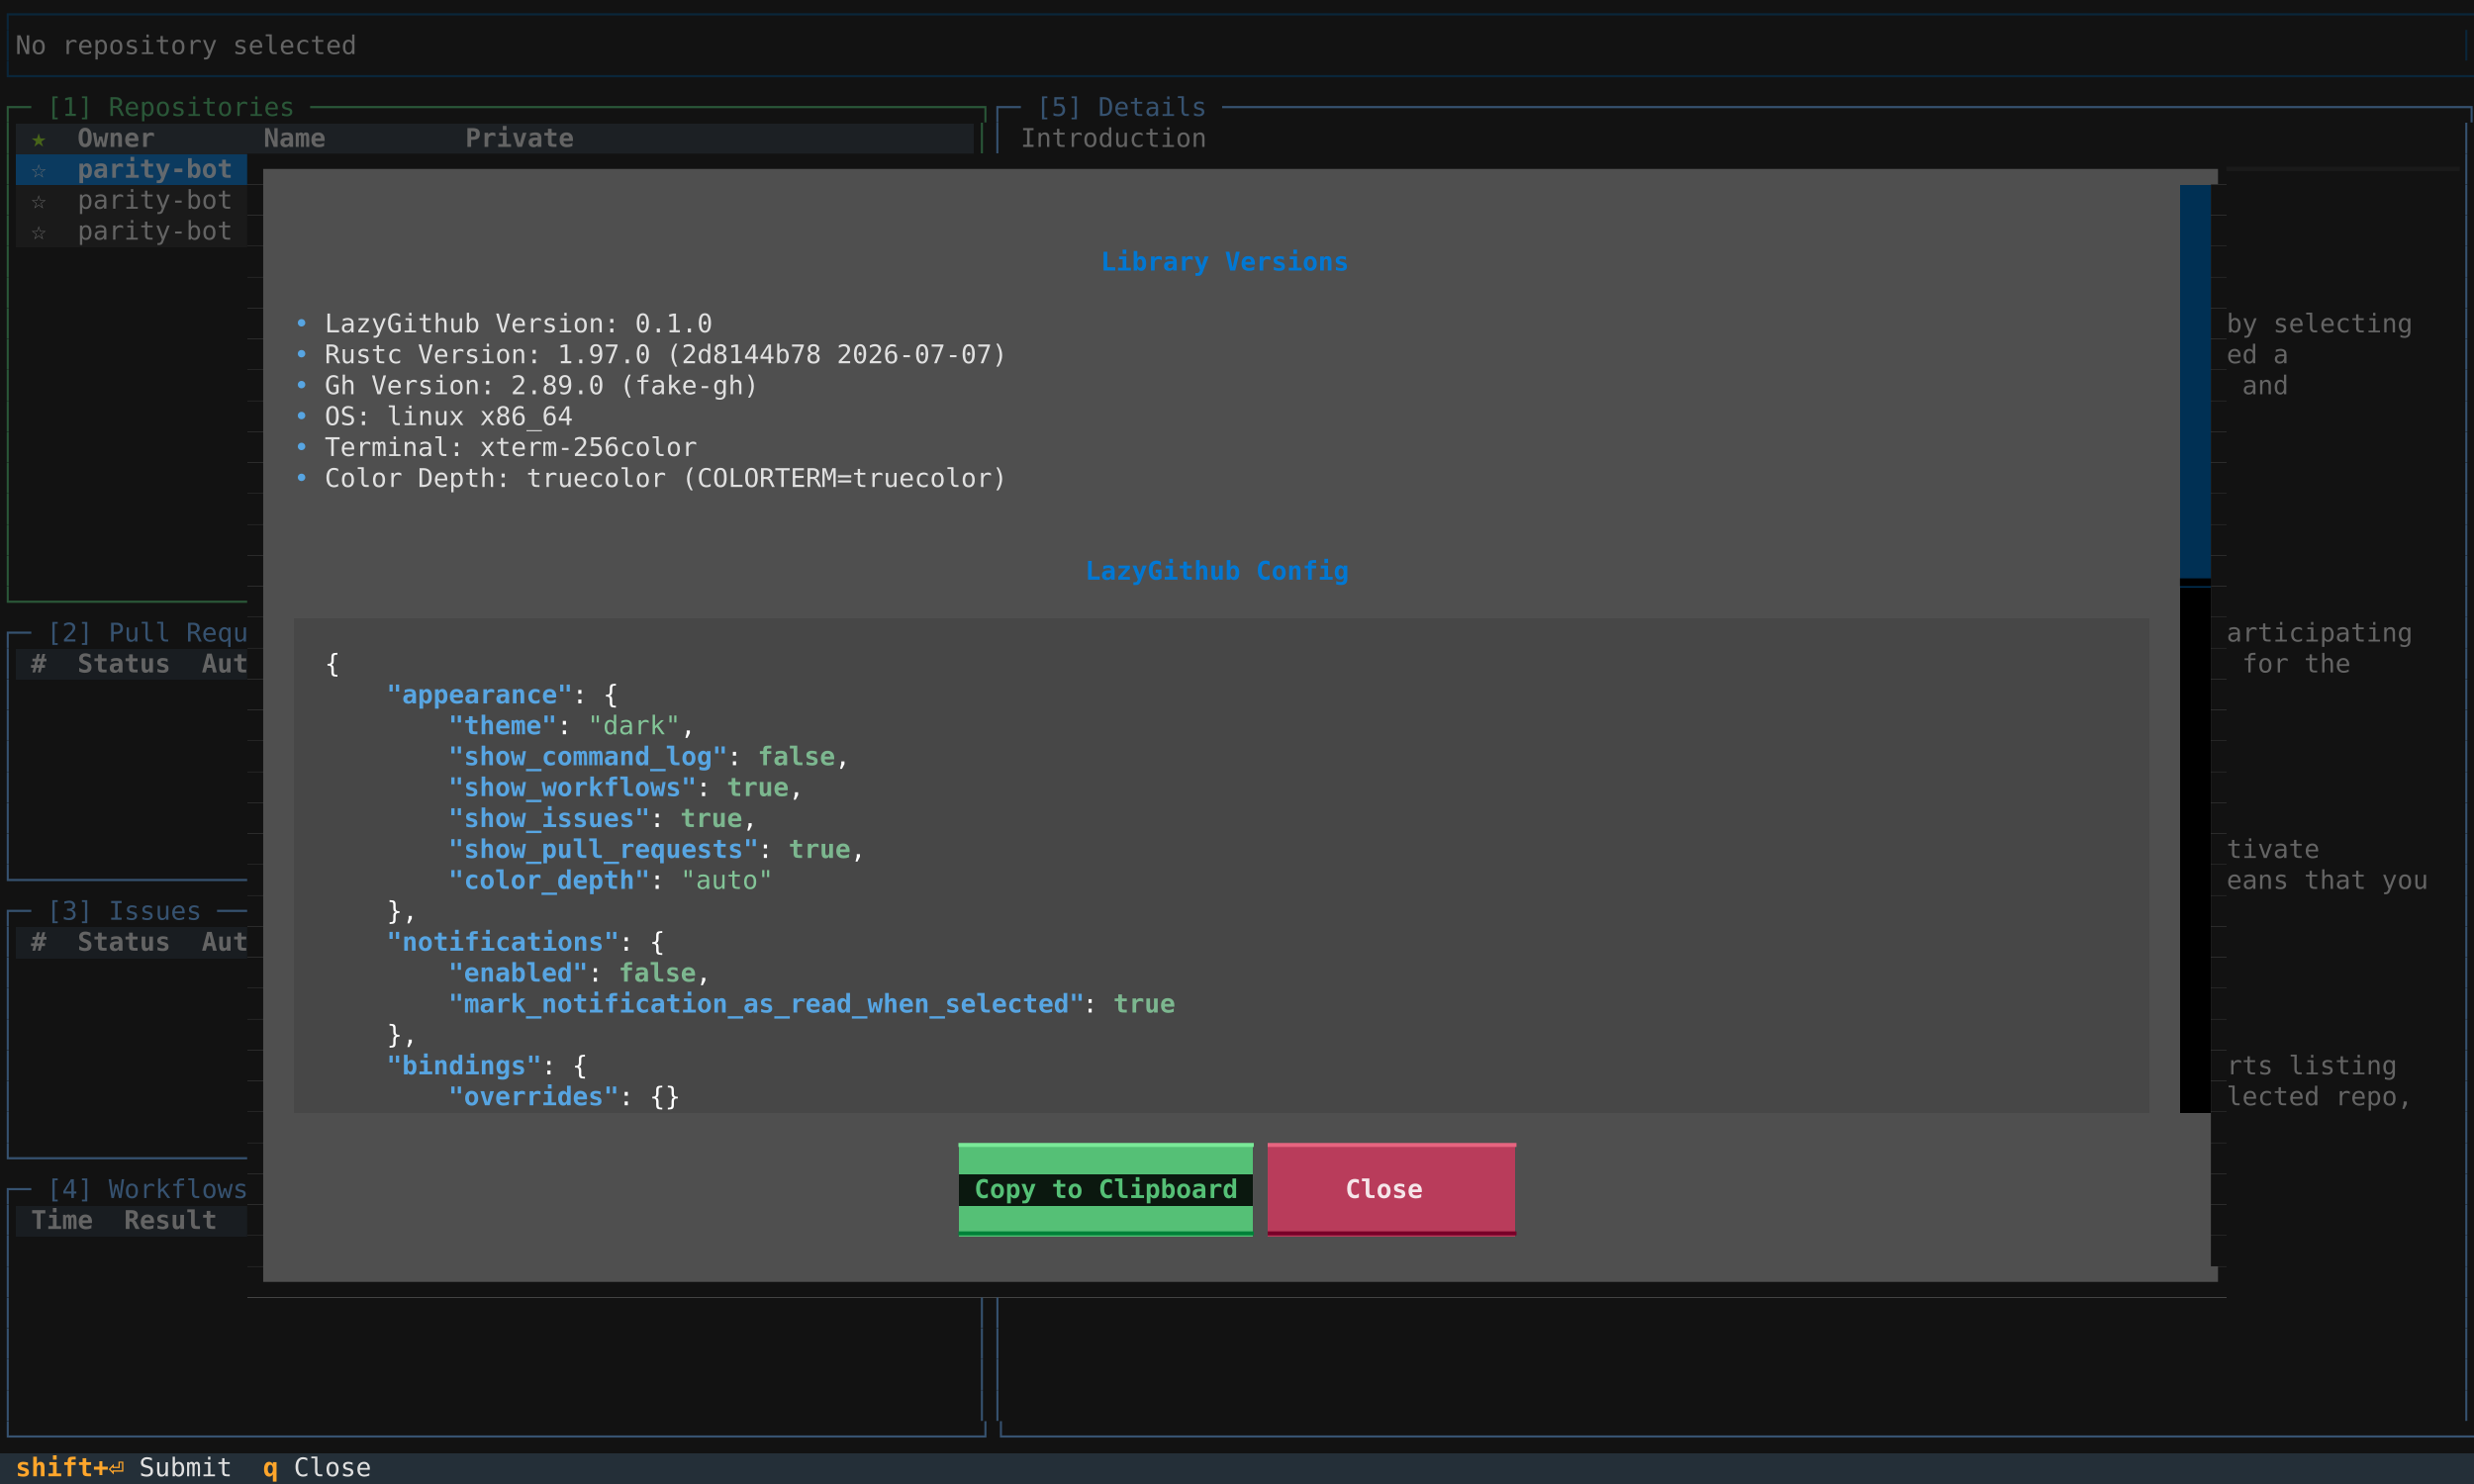
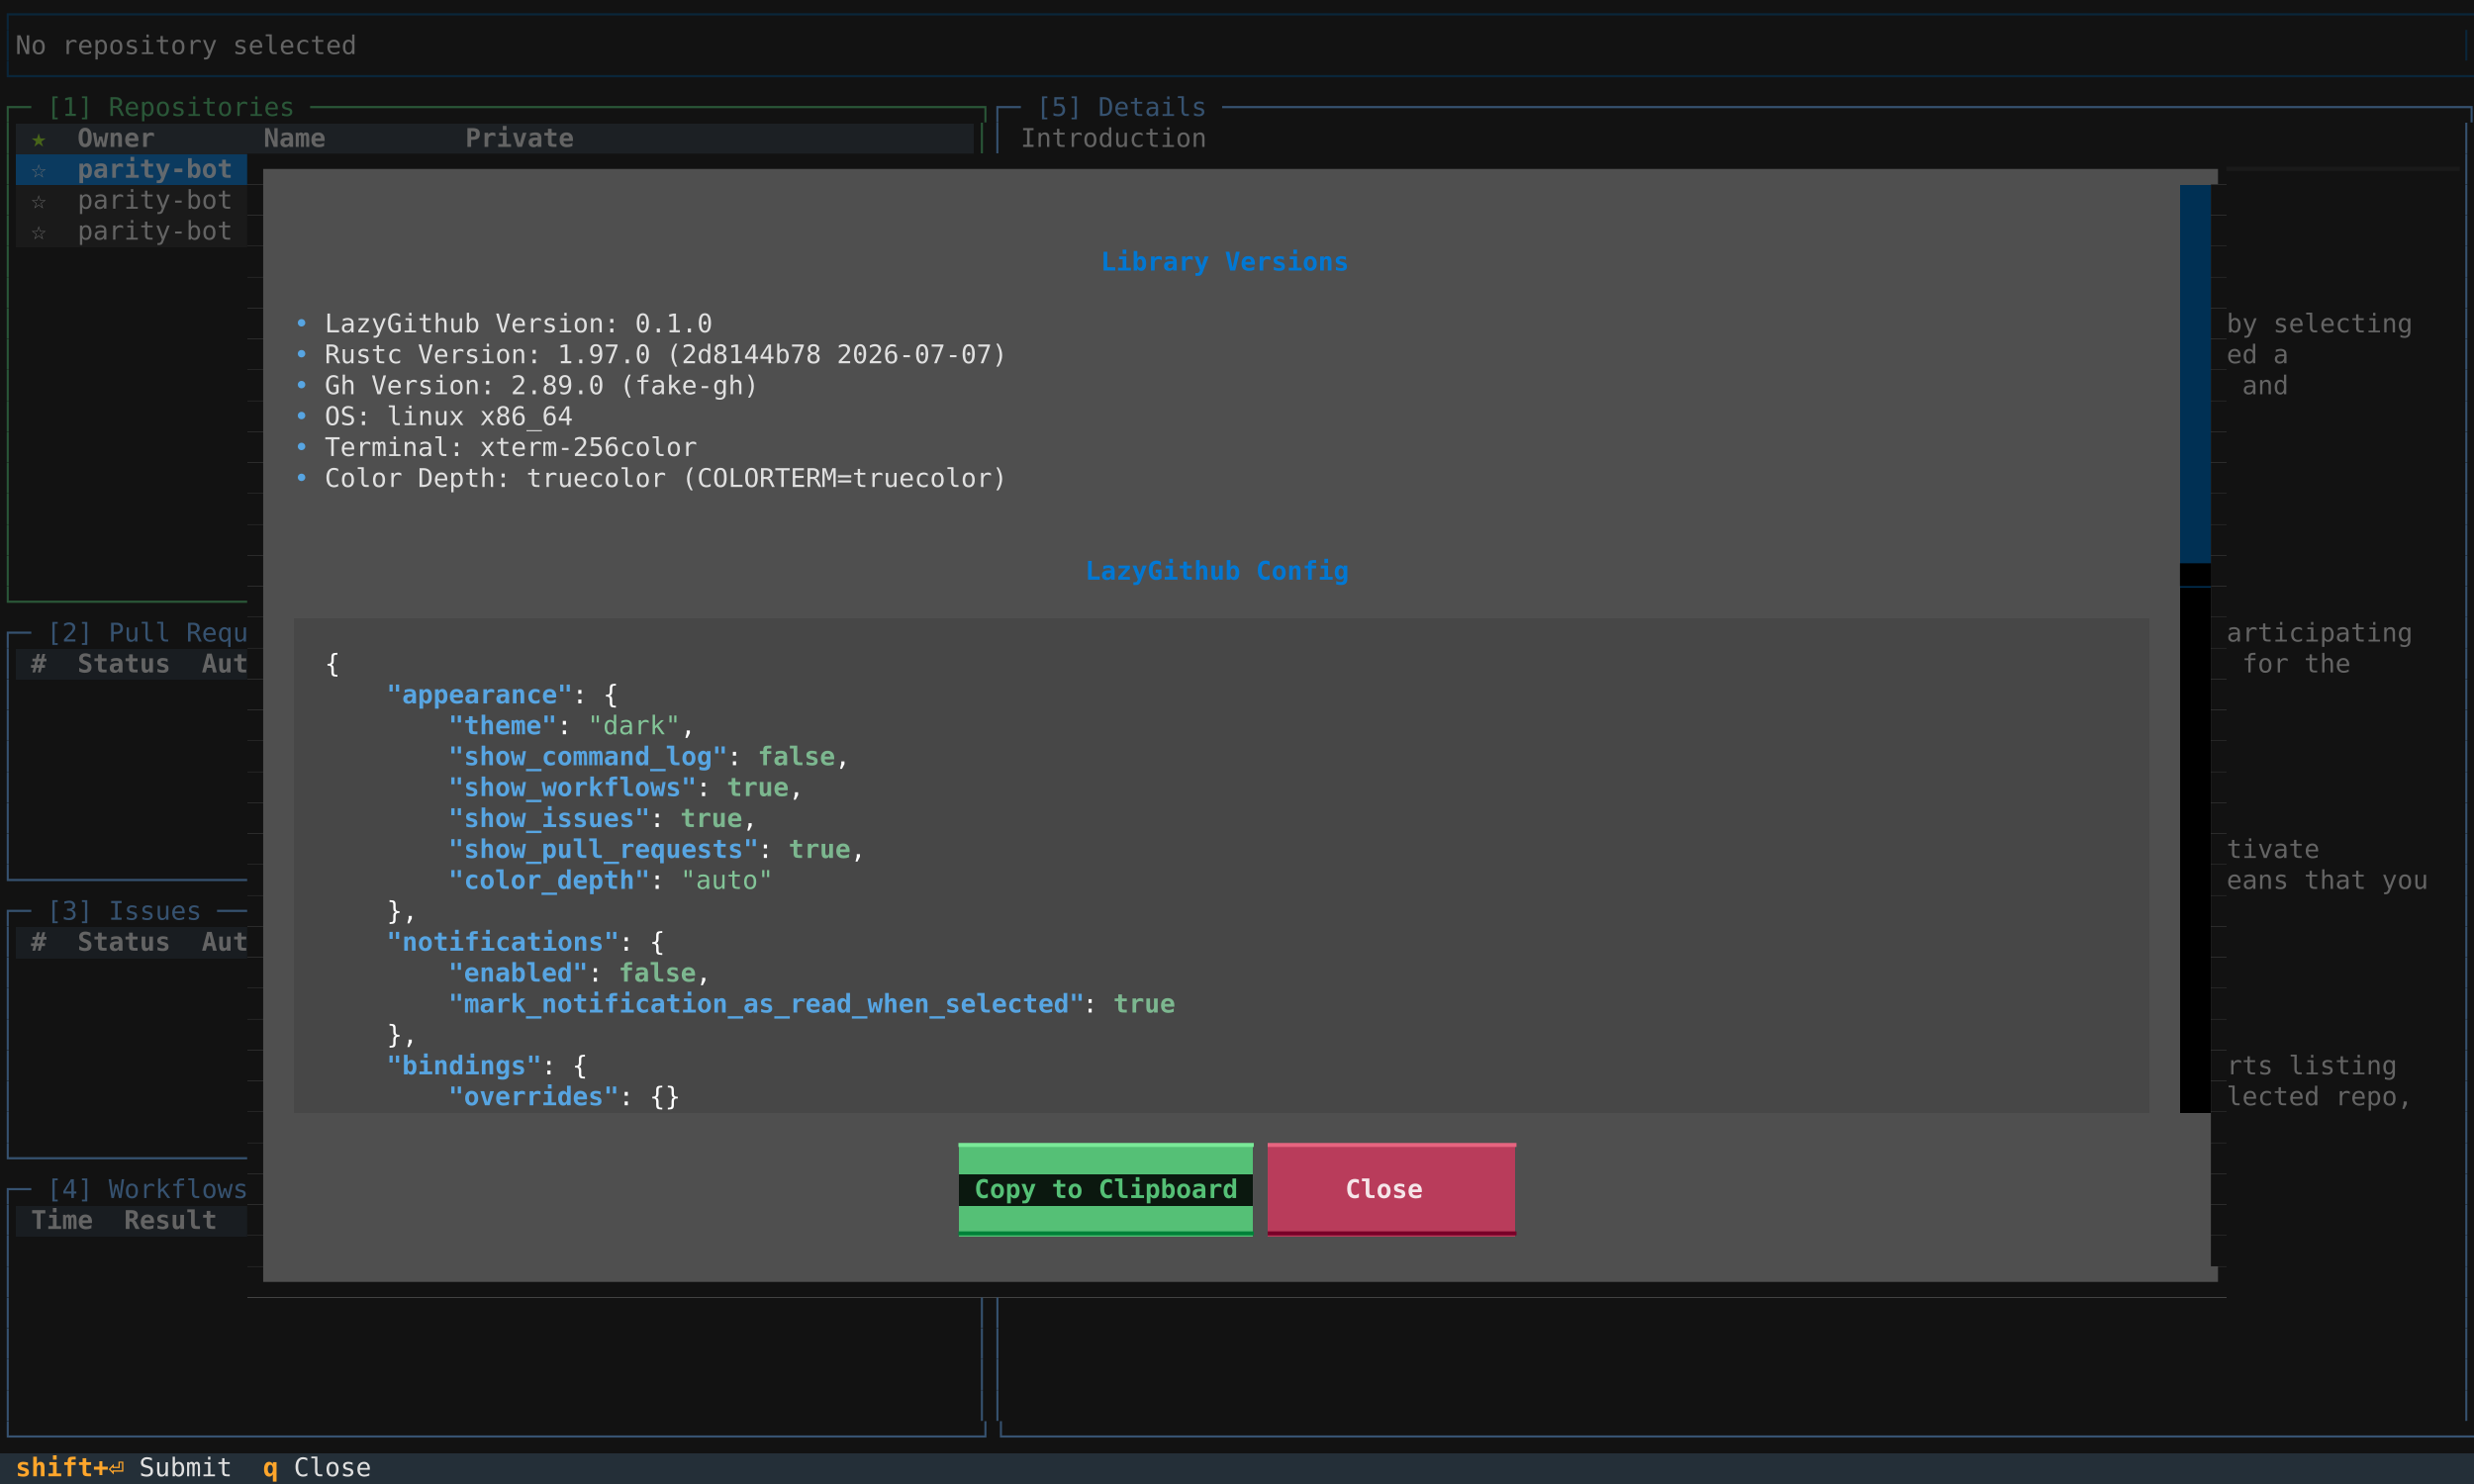
<svg xmlns="http://www.w3.org/2000/svg" width="1600" height="960" viewBox="0 0 1600 960" xml:space="preserve">
  <style>
text { font-family: ui-monospace, SFMono-Regular, Menlo, Consolas, 'DejaVu Sans Mono', 'Liberation Mono', 'Noto Sans Mono', monospace; font-size: 16.67px; white-space: pre; }
.s0 { fill: #0a263a; }
.s1 { fill: #646464; }
.s2 { fill: #2a5738; }
.s3 { fill: #365270; }
.s4 { fill: #476419; font-weight: bold; }
.s5 { fill: #646464; font-weight: bold; }
.s6 { fill: #63696e; font-weight: bold; }
.s7 { fill: #121212; }
.s8 { fill: #1a1a1a; }
.s9 { fill: #0178d4; font-weight: bold; }
.s10 { fill: #57a5e2; }
.s11 { fill: #e0e0e0; }
.s12 { fill: #000000; }
.s13 { fill: #ffffff; }
.s14 { fill: #57a5e2; font-weight: bold; }
.s15 { fill: #83c598; }
.s16 { fill: #7cb78f; font-weight: bold; }
.s17 { fill: #7ae998; }
.s18 { fill: #e76580; }
.s19 { fill: #55c076; font-weight: bold; }
.s20 { fill: #f5e5e9; font-weight: bold; }
.s21 { fill: #008139; }
.s22 { fill: #780028; }
.s23 { fill: #ffa62b; font-weight: bold; }
</style>
  <rect width="1600" height="960" fill="#1e1e1e" />
  <g shape-rendering="crispEdges">
    <rect x="0" y="0" width="1600" height="20" fill="#121212" />
    <rect x="0" y="20" width="1600" height="20" fill="#121212" />
    <rect x="0" y="40" width="1600" height="20" fill="#121212" />
    <rect x="0" y="60" width="1600" height="20" fill="#121212" />
    <rect x="0" y="80" width="10" height="20" fill="#121212" />
    <rect x="10" y="80" width="620" height="20" fill="#1c2024" />
    <rect x="630" y="80" width="970" height="20" fill="#121212" />
    <rect x="0" y="100" width="10" height="20" fill="#121212" />
    <rect x="10" y="100" width="150" height="20" fill="#0b3a5f" />
    <rect x="160" y="100" width="1280" height="20" fill="#4f4f4f" />
    <rect x="1440" y="100" width="160" height="20" fill="#121212" />
    <rect x="0" y="120" width="10" height="20" fill="#121212" />
    <rect x="10" y="120" width="150" height="20" fill="#1a1a1a" />
    <rect x="160" y="120" width="1250" height="20" fill="#4f4f4f" />
    <rect x="1410" y="120" width="20" height="20" fill="#003054" />
    <rect x="1430" y="120" width="10" height="20" fill="#4f4f4f" />
    <rect x="1440" y="120" width="160" height="20" fill="#121212" />
    <rect x="0" y="140" width="10" height="20" fill="#121212" />
    <rect x="10" y="140" width="150" height="20" fill="#1a1a1a" />
    <rect x="160" y="140" width="1250" height="20" fill="#4f4f4f" />
    <rect x="1410" y="140" width="20" height="20" fill="#003054" />
    <rect x="1430" y="140" width="10" height="20" fill="#4f4f4f" />
    <rect x="1440" y="140" width="160" height="20" fill="#121212" />
    <rect x="0" y="160" width="160" height="20" fill="#121212" />
    <rect x="160" y="160" width="1250" height="20" fill="#4f4f4f" />
    <rect x="1410" y="160" width="20" height="20" fill="#003054" />
    <rect x="1430" y="160" width="10" height="20" fill="#4f4f4f" />
    <rect x="1440" y="160" width="160" height="20" fill="#121212" />
    <rect x="0" y="180" width="160" height="20" fill="#121212" />
    <rect x="160" y="180" width="1250" height="20" fill="#4f4f4f" />
    <rect x="1410" y="180" width="20" height="20" fill="#003054" />
    <rect x="1430" y="180" width="10" height="20" fill="#4f4f4f" />
    <rect x="1440" y="180" width="160" height="20" fill="#121212" />
    <rect x="0" y="200" width="160" height="20" fill="#121212" />
    <rect x="160" y="200" width="1250" height="20" fill="#4f4f4f" />
    <rect x="1410" y="200" width="20" height="20" fill="#003054" />
    <rect x="1430" y="200" width="10" height="20" fill="#4f4f4f" />
    <rect x="1440" y="200" width="160" height="20" fill="#121212" />
    <rect x="0" y="220" width="160" height="20" fill="#121212" />
    <rect x="160" y="220" width="1250" height="20" fill="#4f4f4f" />
    <rect x="1410" y="220" width="20" height="20" fill="#003054" />
    <rect x="1430" y="220" width="10" height="20" fill="#4f4f4f" />
    <rect x="1440" y="220" width="160" height="20" fill="#121212" />
    <rect x="0" y="240" width="160" height="20" fill="#121212" />
    <rect x="160" y="240" width="1250" height="20" fill="#4f4f4f" />
    <rect x="1410" y="240" width="20" height="20" fill="#003054" />
    <rect x="1430" y="240" width="10" height="20" fill="#4f4f4f" />
    <rect x="1440" y="240" width="160" height="20" fill="#121212" />
    <rect x="0" y="260" width="160" height="20" fill="#121212" />
    <rect x="160" y="260" width="1250" height="20" fill="#4f4f4f" />
    <rect x="1410" y="260" width="20" height="20" fill="#003054" />
    <rect x="1430" y="260" width="10" height="20" fill="#4f4f4f" />
    <rect x="1440" y="260" width="160" height="20" fill="#121212" />
    <rect x="0" y="280" width="160" height="20" fill="#121212" />
    <rect x="160" y="280" width="1250" height="20" fill="#4f4f4f" />
    <rect x="1410" y="280" width="20" height="20" fill="#003054" />
    <rect x="1430" y="280" width="10" height="20" fill="#4f4f4f" />
    <rect x="1440" y="280" width="160" height="20" fill="#121212" />
    <rect x="0" y="300" width="160" height="20" fill="#121212" />
    <rect x="160" y="300" width="1250" height="20" fill="#4f4f4f" />
    <rect x="1410" y="300" width="20" height="20" fill="#003054" />
    <rect x="1430" y="300" width="10" height="20" fill="#4f4f4f" />
    <rect x="1440" y="300" width="160" height="20" fill="#121212" />
    <rect x="0" y="320" width="160" height="20" fill="#121212" />
    <rect x="160" y="320" width="1250" height="20" fill="#4f4f4f" />
    <rect x="1410" y="320" width="20" height="20" fill="#003054" />
    <rect x="1430" y="320" width="10" height="20" fill="#4f4f4f" />
    <rect x="1440" y="320" width="160" height="20" fill="#121212" />
    <rect x="0" y="340" width="160" height="20" fill="#121212" />
    <rect x="160" y="340" width="1250" height="20" fill="#4f4f4f" />
    <rect x="1410" y="340" width="20" height="20" fill="#003054" />
    <rect x="1430" y="340" width="10" height="20" fill="#4f4f4f" />
    <rect x="1440" y="340" width="160" height="20" fill="#121212" />
    <rect x="0" y="360" width="160" height="20" fill="#121212" />
    <rect x="160" y="360" width="1250" height="20" fill="#4f4f4f" />
    <rect x="1410" y="360" width="20" height="20" fill="#003054" />
    <rect x="1430" y="360" width="10" height="20" fill="#4f4f4f" />
    <rect x="1440" y="360" width="160" height="20" fill="#121212" />
    <rect x="0" y="380" width="160" height="20" fill="#121212" />
    <rect x="160" y="380" width="1250" height="20" fill="#4f4f4f" />
    <rect x="1410" y="380" width="20" height="20" fill="#000000" />
    <rect x="1430" y="380" width="10" height="20" fill="#4f4f4f" />
    <rect x="1440" y="380" width="160" height="20" fill="#121212" />
    <rect x="0" y="400" width="160" height="20" fill="#121212" />
    <rect x="160" y="400" width="30" height="20" fill="#4f4f4f" />
    <rect x="190" y="400" width="1200" height="20" fill="#474747" />
    <rect x="1390" y="400" width="20" height="20" fill="#4f4f4f" />
    <rect x="1410" y="400" width="20" height="20" fill="#000000" />
    <rect x="1430" y="400" width="10" height="20" fill="#4f4f4f" />
    <rect x="1440" y="400" width="160" height="20" fill="#121212" />
    <rect x="0" y="420" width="10" height="20" fill="#121212" />
    <rect x="10" y="420" width="150" height="20" fill="#191d21" />
    <rect x="160" y="420" width="30" height="20" fill="#4f4f4f" />
    <rect x="190" y="420" width="1200" height="20" fill="#474747" />
    <rect x="1390" y="420" width="20" height="20" fill="#4f4f4f" />
    <rect x="1410" y="420" width="20" height="20" fill="#000000" />
    <rect x="1430" y="420" width="10" height="20" fill="#4f4f4f" />
    <rect x="1440" y="420" width="160" height="20" fill="#121212" />
    <rect x="0" y="440" width="160" height="20" fill="#121212" />
    <rect x="160" y="440" width="30" height="20" fill="#4f4f4f" />
    <rect x="190" y="440" width="1200" height="20" fill="#474747" />
    <rect x="1390" y="440" width="20" height="20" fill="#4f4f4f" />
    <rect x="1410" y="440" width="20" height="20" fill="#000000" />
    <rect x="1430" y="440" width="10" height="20" fill="#4f4f4f" />
    <rect x="1440" y="440" width="160" height="20" fill="#121212" />
    <rect x="0" y="460" width="160" height="20" fill="#121212" />
    <rect x="160" y="460" width="30" height="20" fill="#4f4f4f" />
    <rect x="190" y="460" width="1200" height="20" fill="#474747" />
    <rect x="1390" y="460" width="20" height="20" fill="#4f4f4f" />
    <rect x="1410" y="460" width="20" height="20" fill="#000000" />
    <rect x="1430" y="460" width="10" height="20" fill="#4f4f4f" />
    <rect x="1440" y="460" width="160" height="20" fill="#121212" />
    <rect x="0" y="480" width="160" height="20" fill="#121212" />
    <rect x="160" y="480" width="30" height="20" fill="#4f4f4f" />
    <rect x="190" y="480" width="1200" height="20" fill="#474747" />
    <rect x="1390" y="480" width="20" height="20" fill="#4f4f4f" />
    <rect x="1410" y="480" width="20" height="20" fill="#000000" />
    <rect x="1430" y="480" width="10" height="20" fill="#4f4f4f" />
    <rect x="1440" y="480" width="160" height="20" fill="#121212" />
    <rect x="0" y="500" width="160" height="20" fill="#121212" />
    <rect x="160" y="500" width="30" height="20" fill="#4f4f4f" />
    <rect x="190" y="500" width="1200" height="20" fill="#474747" />
    <rect x="1390" y="500" width="20" height="20" fill="#4f4f4f" />
    <rect x="1410" y="500" width="20" height="20" fill="#000000" />
    <rect x="1430" y="500" width="10" height="20" fill="#4f4f4f" />
    <rect x="1440" y="500" width="160" height="20" fill="#121212" />
    <rect x="0" y="520" width="160" height="20" fill="#121212" />
    <rect x="160" y="520" width="30" height="20" fill="#4f4f4f" />
    <rect x="190" y="520" width="1200" height="20" fill="#474747" />
    <rect x="1390" y="520" width="20" height="20" fill="#4f4f4f" />
    <rect x="1410" y="520" width="20" height="20" fill="#000000" />
    <rect x="1430" y="520" width="10" height="20" fill="#4f4f4f" />
    <rect x="1440" y="520" width="160" height="20" fill="#121212" />
    <rect x="0" y="540" width="160" height="20" fill="#121212" />
    <rect x="160" y="540" width="30" height="20" fill="#4f4f4f" />
    <rect x="190" y="540" width="1200" height="20" fill="#474747" />
    <rect x="1390" y="540" width="20" height="20" fill="#4f4f4f" />
    <rect x="1410" y="540" width="20" height="20" fill="#000000" />
    <rect x="1430" y="540" width="10" height="20" fill="#4f4f4f" />
    <rect x="1440" y="540" width="160" height="20" fill="#121212" />
    <rect x="0" y="560" width="160" height="20" fill="#121212" />
    <rect x="160" y="560" width="30" height="20" fill="#4f4f4f" />
    <rect x="190" y="560" width="1200" height="20" fill="#474747" />
    <rect x="1390" y="560" width="20" height="20" fill="#4f4f4f" />
    <rect x="1410" y="560" width="20" height="20" fill="#000000" />
    <rect x="1430" y="560" width="10" height="20" fill="#4f4f4f" />
    <rect x="1440" y="560" width="160" height="20" fill="#121212" />
    <rect x="0" y="580" width="160" height="20" fill="#121212" />
    <rect x="160" y="580" width="30" height="20" fill="#4f4f4f" />
    <rect x="190" y="580" width="1200" height="20" fill="#474747" />
    <rect x="1390" y="580" width="20" height="20" fill="#4f4f4f" />
    <rect x="1410" y="580" width="20" height="20" fill="#000000" />
    <rect x="1430" y="580" width="10" height="20" fill="#4f4f4f" />
    <rect x="1440" y="580" width="160" height="20" fill="#121212" />
    <rect x="0" y="600" width="10" height="20" fill="#121212" />
    <rect x="10" y="600" width="150" height="20" fill="#191d21" />
    <rect x="160" y="600" width="30" height="20" fill="#4f4f4f" />
    <rect x="190" y="600" width="1200" height="20" fill="#474747" />
    <rect x="1390" y="600" width="20" height="20" fill="#4f4f4f" />
    <rect x="1410" y="600" width="20" height="20" fill="#000000" />
    <rect x="1430" y="600" width="10" height="20" fill="#4f4f4f" />
    <rect x="1440" y="600" width="160" height="20" fill="#121212" />
    <rect x="0" y="620" width="160" height="20" fill="#121212" />
    <rect x="160" y="620" width="30" height="20" fill="#4f4f4f" />
    <rect x="190" y="620" width="1200" height="20" fill="#474747" />
    <rect x="1390" y="620" width="20" height="20" fill="#4f4f4f" />
    <rect x="1410" y="620" width="20" height="20" fill="#000000" />
    <rect x="1430" y="620" width="10" height="20" fill="#4f4f4f" />
    <rect x="1440" y="620" width="160" height="20" fill="#121212" />
    <rect x="0" y="640" width="160" height="20" fill="#121212" />
    <rect x="160" y="640" width="30" height="20" fill="#4f4f4f" />
    <rect x="190" y="640" width="1200" height="20" fill="#474747" />
    <rect x="1390" y="640" width="20" height="20" fill="#4f4f4f" />
    <rect x="1410" y="640" width="20" height="20" fill="#000000" />
    <rect x="1430" y="640" width="10" height="20" fill="#4f4f4f" />
    <rect x="1440" y="640" width="160" height="20" fill="#121212" />
    <rect x="0" y="660" width="160" height="20" fill="#121212" />
    <rect x="160" y="660" width="30" height="20" fill="#4f4f4f" />
    <rect x="190" y="660" width="1200" height="20" fill="#474747" />
    <rect x="1390" y="660" width="20" height="20" fill="#4f4f4f" />
    <rect x="1410" y="660" width="20" height="20" fill="#000000" />
    <rect x="1430" y="660" width="10" height="20" fill="#4f4f4f" />
    <rect x="1440" y="660" width="160" height="20" fill="#121212" />
    <rect x="0" y="680" width="160" height="20" fill="#121212" />
    <rect x="160" y="680" width="30" height="20" fill="#4f4f4f" />
    <rect x="190" y="680" width="1200" height="20" fill="#474747" />
    <rect x="1390" y="680" width="20" height="20" fill="#4f4f4f" />
    <rect x="1410" y="680" width="20" height="20" fill="#000000" />
    <rect x="1430" y="680" width="10" height="20" fill="#4f4f4f" />
    <rect x="1440" y="680" width="160" height="20" fill="#121212" />
    <rect x="0" y="700" width="160" height="20" fill="#121212" />
    <rect x="160" y="700" width="30" height="20" fill="#4f4f4f" />
    <rect x="190" y="700" width="1200" height="20" fill="#474747" />
    <rect x="1390" y="700" width="20" height="20" fill="#4f4f4f" />
    <rect x="1410" y="700" width="20" height="20" fill="#000000" />
    <rect x="1430" y="700" width="10" height="20" fill="#4f4f4f" />
    <rect x="1440" y="700" width="160" height="20" fill="#121212" />
    <rect x="0" y="720" width="160" height="20" fill="#121212" />
    <rect x="160" y="720" width="1280" height="20" fill="#4f4f4f" />
    <rect x="1440" y="720" width="160" height="20" fill="#121212" />
    <rect x="0" y="740" width="160" height="20" fill="#121212" />
    <rect x="160" y="740" width="460" height="20" fill="#4f4f4f" />
    <rect x="620" y="740" width="190" height="20" fill="#55c076" />
    <rect x="810" y="740" width="10" height="20" fill="#4f4f4f" />
    <rect x="820" y="740" width="160" height="20" fill="#b93c5b" />
    <rect x="980" y="740" width="460" height="20" fill="#4f4f4f" />
    <rect x="1440" y="740" width="160" height="20" fill="#121212" />
    <rect x="0" y="760" width="160" height="20" fill="#121212" />
    <rect x="160" y="760" width="460" height="20" fill="#4f4f4f" />
    <rect x="620" y="760" width="190" height="20" fill="#0b180f" />
    <rect x="810" y="760" width="10" height="20" fill="#4f4f4f" />
    <rect x="820" y="760" width="160" height="20" fill="#b93c5b" />
    <rect x="980" y="760" width="460" height="20" fill="#4f4f4f" />
    <rect x="1440" y="760" width="160" height="20" fill="#121212" />
    <rect x="0" y="780" width="10" height="20" fill="#121212" />
    <rect x="10" y="780" width="150" height="20" fill="#191d21" />
    <rect x="160" y="780" width="460" height="20" fill="#4f4f4f" />
    <rect x="620" y="780" width="190" height="20" fill="#55c076" />
    <rect x="810" y="780" width="10" height="20" fill="#4f4f4f" />
    <rect x="820" y="780" width="160" height="20" fill="#b93c5b" />
    <rect x="980" y="780" width="460" height="20" fill="#4f4f4f" />
    <rect x="1440" y="780" width="160" height="20" fill="#121212" />
    <rect x="0" y="800" width="160" height="20" fill="#121212" />
    <rect x="160" y="800" width="1280" height="20" fill="#4f4f4f" />
    <rect x="1440" y="800" width="160" height="20" fill="#121212" />
    <rect x="0" y="820" width="160" height="20" fill="#121212" />
    <rect x="160" y="820" width="1280" height="20" fill="#4f4f4f" />
    <rect x="1440" y="820" width="160" height="20" fill="#121212" />
    <rect x="0" y="840" width="1600" height="20" fill="#121212" />
    <rect x="0" y="860" width="1600" height="20" fill="#121212" />
    <rect x="0" y="880" width="1600" height="20" fill="#121212" />
    <rect x="0" y="900" width="1600" height="20" fill="#121212" />
    <rect x="0" y="920" width="1600" height="20" fill="#121212" />
    <rect x="0" y="940" width="1600" height="20" fill="#242f38" />
  </g>
  <text class="s0" x="0" y="15" textLength="1600" lengthAdjust="spacingAndGlyphs">┌──────────────────────────────────────────────────────────────────────────────────────────────────────────────────────────────────────────────────────────────┐</text>
  <text class="s0" x="0" y="35" textLength="10" lengthAdjust="spacingAndGlyphs">│</text>
  <text class="s1" x="10" y="35" textLength="1580" lengthAdjust="spacingAndGlyphs">No repository selected                                                                                                                                        </text>
  <text class="s0" x="1590" y="35" textLength="10" lengthAdjust="spacingAndGlyphs">│</text>
  <text class="s0" x="0" y="55" textLength="1600" lengthAdjust="spacingAndGlyphs">└──────────────────────────────────────────────────────────────────────────────────────────────────────────────────────────────────────────────────────────────┘</text>
  <text class="s2" x="0" y="75" textLength="640" lengthAdjust="spacingAndGlyphs">┌─ [1] Repositories ───────────────────────────────────────────┐</text>
  <text class="s3" x="640" y="75" textLength="960" lengthAdjust="spacingAndGlyphs">┌─ [5] Details ────────────────────────────────────────────────────────────────────────────────┐</text>
  <text class="s2" x="0" y="95" textLength="10" lengthAdjust="spacingAndGlyphs">│</text>
  <text class="s4" x="20" y="95" textLength="10" lengthAdjust="spacingAndGlyphs">★</text>
  <text class="s5" x="30" y="95" textLength="600" lengthAdjust="spacingAndGlyphs">  Owner       Name         Private                          </text>
  <text class="s2" x="630" y="95" textLength="10" lengthAdjust="spacingAndGlyphs">│</text>
  <text class="s3" x="640" y="95" textLength="10" lengthAdjust="spacingAndGlyphs">│</text>
  <text class="s1" x="650" y="95" textLength="940" lengthAdjust="spacingAndGlyphs"> Introduction                                                                                 </text>
  <text class="s3" x="1590" y="95" textLength="10" lengthAdjust="spacingAndGlyphs">│</text>
  <text class="s2" x="0" y="115" textLength="10" lengthAdjust="spacingAndGlyphs">│</text>
  <text class="s6" x="10" y="115" textLength="150" lengthAdjust="spacingAndGlyphs"> ☆  parity-bot </text>
  <text class="s7" x="160" y="115" textLength="1280" lengthAdjust="spacingAndGlyphs">█▀▀▀▀▀▀▀▀▀▀▀▀▀▀▀▀▀▀▀▀▀▀▀▀▀▀▀▀▀▀▀▀▀▀▀▀▀▀▀▀▀▀▀▀▀▀▀▀▀▀▀▀▀▀▀▀▀▀▀▀▀▀▀▀▀▀▀▀▀▀▀▀▀▀▀▀▀▀▀▀▀▀▀▀▀▀▀▀▀▀▀▀▀▀▀▀▀▀▀▀▀▀▀▀▀▀▀▀▀▀▀▀▀▀▀▀▀▀▀▀▀▀▀▀▀▀█</text>
  <text class="s8" x="1440" y="115" textLength="150" lengthAdjust="spacingAndGlyphs">━━━━━━━━━━━━━━━</text>
  <text class="s3" x="1590" y="115" textLength="10" lengthAdjust="spacingAndGlyphs">│</text>
  <text class="s2" x="0" y="135" textLength="10" lengthAdjust="spacingAndGlyphs">│</text>
  <text class="s1" x="10" y="135" textLength="150" lengthAdjust="spacingAndGlyphs"> ☆  parity-bot </text>
  <text class="s7" x="160" y="135" textLength="10" lengthAdjust="spacingAndGlyphs">█</text>
  <text class="s7" x="1430" y="135" textLength="10" lengthAdjust="spacingAndGlyphs">█</text>
  <text class="s3" x="1590" y="135" textLength="10" lengthAdjust="spacingAndGlyphs">│</text>
  <text class="s2" x="0" y="155" textLength="10" lengthAdjust="spacingAndGlyphs">│</text>
  <text class="s1" x="10" y="155" textLength="150" lengthAdjust="spacingAndGlyphs"> ☆  parity-bot </text>
  <text class="s7" x="160" y="155" textLength="10" lengthAdjust="spacingAndGlyphs">█</text>
  <text class="s7" x="1430" y="155" textLength="10" lengthAdjust="spacingAndGlyphs">█</text>
  <text class="s3" x="1590" y="155" textLength="10" lengthAdjust="spacingAndGlyphs">│</text>
  <text class="s2" x="0" y="175" textLength="10" lengthAdjust="spacingAndGlyphs">│</text>
  <text class="s7" x="160" y="175" textLength="10" lengthAdjust="spacingAndGlyphs">█</text>
  <text class="s9" x="190" y="175" textLength="1200" lengthAdjust="spacingAndGlyphs">                                                    Library Versions                                                    </text>
  <text class="s7" x="1430" y="175" textLength="10" lengthAdjust="spacingAndGlyphs">█</text>
  <text class="s3" x="1590" y="175" textLength="10" lengthAdjust="spacingAndGlyphs">│</text>
  <text class="s2" x="0" y="195" textLength="10" lengthAdjust="spacingAndGlyphs">│</text>
  <text class="s7" x="160" y="195" textLength="10" lengthAdjust="spacingAndGlyphs">█</text>
  <text class="s7" x="1430" y="195" textLength="10" lengthAdjust="spacingAndGlyphs">█</text>
  <text class="s3" x="1590" y="195" textLength="10" lengthAdjust="spacingAndGlyphs">│</text>
  <text class="s2" x="0" y="215" textLength="10" lengthAdjust="spacingAndGlyphs">│</text>
  <text class="s7" x="160" y="215" textLength="10" lengthAdjust="spacingAndGlyphs">█</text>
  <text class="s10" x="190" y="215" textLength="20" lengthAdjust="spacingAndGlyphs">• </text>
  <text class="s11" x="210" y="215" textLength="1200" lengthAdjust="spacingAndGlyphs">LazyGithub Version: 0.1.0                                                                                               </text>
  <text class="s7" x="1430" y="215" textLength="10" lengthAdjust="spacingAndGlyphs">█</text>
  <text class="s1" x="1440" y="215" textLength="150" lengthAdjust="spacingAndGlyphs">by selecting   </text>
  <text class="s3" x="1590" y="215" textLength="10" lengthAdjust="spacingAndGlyphs">│</text>
  <text class="s2" x="0" y="235" textLength="10" lengthAdjust="spacingAndGlyphs">│</text>
  <text class="s7" x="160" y="235" textLength="10" lengthAdjust="spacingAndGlyphs">█</text>
  <text class="s10" x="190" y="235" textLength="20" lengthAdjust="spacingAndGlyphs">• </text>
  <text class="s11" x="210" y="235" textLength="1200" lengthAdjust="spacingAndGlyphs">Rustc Version: 1.97.0 (2d8144b78 2026-07-07)                                                                            </text>
  <text class="s7" x="1430" y="235" textLength="10" lengthAdjust="spacingAndGlyphs">█</text>
  <text class="s1" x="1440" y="235" textLength="150" lengthAdjust="spacingAndGlyphs">ed a           </text>
  <text class="s3" x="1590" y="235" textLength="10" lengthAdjust="spacingAndGlyphs">│</text>
  <text class="s2" x="0" y="255" textLength="10" lengthAdjust="spacingAndGlyphs">│</text>
  <text class="s7" x="160" y="255" textLength="10" lengthAdjust="spacingAndGlyphs">█</text>
  <text class="s10" x="190" y="255" textLength="20" lengthAdjust="spacingAndGlyphs">• </text>
  <text class="s11" x="210" y="255" textLength="1200" lengthAdjust="spacingAndGlyphs">Gh Version: 2.89.0 (fake-gh)                                                                                            </text>
  <text class="s7" x="1430" y="255" textLength="10" lengthAdjust="spacingAndGlyphs">█</text>
  <text class="s1" x="1440" y="255" textLength="150" lengthAdjust="spacingAndGlyphs"> and           </text>
  <text class="s3" x="1590" y="255" textLength="10" lengthAdjust="spacingAndGlyphs">│</text>
  <text class="s2" x="0" y="275" textLength="10" lengthAdjust="spacingAndGlyphs">│</text>
  <text class="s7" x="160" y="275" textLength="10" lengthAdjust="spacingAndGlyphs">█</text>
  <text class="s10" x="190" y="275" textLength="20" lengthAdjust="spacingAndGlyphs">• </text>
  <text class="s11" x="210" y="275" textLength="1200" lengthAdjust="spacingAndGlyphs">OS: linux x86_64                                                                                                        </text>
  <text class="s7" x="1430" y="275" textLength="10" lengthAdjust="spacingAndGlyphs">█</text>
  <text class="s3" x="1590" y="275" textLength="10" lengthAdjust="spacingAndGlyphs">│</text>
  <text class="s2" x="0" y="295" textLength="10" lengthAdjust="spacingAndGlyphs">│</text>
  <text class="s7" x="160" y="295" textLength="10" lengthAdjust="spacingAndGlyphs">█</text>
  <text class="s10" x="190" y="295" textLength="20" lengthAdjust="spacingAndGlyphs">• </text>
  <text class="s11" x="210" y="295" textLength="1200" lengthAdjust="spacingAndGlyphs">Terminal: xterm-256color                                                                                                </text>
  <text class="s7" x="1430" y="295" textLength="10" lengthAdjust="spacingAndGlyphs">█</text>
  <text class="s3" x="1590" y="295" textLength="10" lengthAdjust="spacingAndGlyphs">│</text>
  <text class="s2" x="0" y="315" textLength="10" lengthAdjust="spacingAndGlyphs">│</text>
  <text class="s7" x="160" y="315" textLength="10" lengthAdjust="spacingAndGlyphs">█</text>
  <text class="s10" x="190" y="315" textLength="20" lengthAdjust="spacingAndGlyphs">• </text>
  <text class="s11" x="210" y="315" textLength="1200" lengthAdjust="spacingAndGlyphs">Color Depth: truecolor (COLORTERM=truecolor)                                                                            </text>
  <text class="s7" x="1430" y="315" textLength="10" lengthAdjust="spacingAndGlyphs">█</text>
  <text class="s3" x="1590" y="315" textLength="10" lengthAdjust="spacingAndGlyphs">│</text>
  <text class="s2" x="0" y="335" textLength="10" lengthAdjust="spacingAndGlyphs">│</text>
  <text class="s7" x="160" y="335" textLength="10" lengthAdjust="spacingAndGlyphs">█</text>
  <text class="s7" x="1430" y="335" textLength="10" lengthAdjust="spacingAndGlyphs">█</text>
  <text class="s3" x="1590" y="335" textLength="10" lengthAdjust="spacingAndGlyphs">│</text>
  <text class="s2" x="0" y="355" textLength="10" lengthAdjust="spacingAndGlyphs">│</text>
  <text class="s7" x="160" y="355" textLength="10" lengthAdjust="spacingAndGlyphs">█</text>
  <text class="s7" x="1430" y="355" textLength="10" lengthAdjust="spacingAndGlyphs">█</text>
  <text class="s3" x="1590" y="355" textLength="10" lengthAdjust="spacingAndGlyphs">│</text>
  <text class="s2" x="0" y="375" textLength="10" lengthAdjust="spacingAndGlyphs">│</text>
  <text class="s7" x="160" y="375" textLength="10" lengthAdjust="spacingAndGlyphs">█</text>
  <text class="s9" x="190" y="375" textLength="1200" lengthAdjust="spacingAndGlyphs">                                                   LazyGithub Config                                                    </text>
-   <text class="s12" x="1410" y="375" textLength="20" lengthAdjust="spacingAndGlyphs">▂▂</text>
+   <text class="s12" x="1410" y="375" textLength="20" lengthAdjust="spacingAndGlyphs">▆▆</text>
  <text class="s7" x="1430" y="375" textLength="10" lengthAdjust="spacingAndGlyphs">█</text>
  <text class="s3" x="1590" y="375" textLength="10" lengthAdjust="spacingAndGlyphs">│</text>
  <text class="s2" x="0" y="395" textLength="160" lengthAdjust="spacingAndGlyphs">└───────────────</text>
  <text class="s7" x="160" y="395" textLength="10" lengthAdjust="spacingAndGlyphs">█</text>
  <text class="s7" x="1430" y="395" textLength="10" lengthAdjust="spacingAndGlyphs">█</text>
  <text class="s3" x="1590" y="395" textLength="10" lengthAdjust="spacingAndGlyphs">│</text>
  <text class="s3" x="0" y="415" textLength="160" lengthAdjust="spacingAndGlyphs">┌─ [2] Pull Requ</text>
  <text class="s7" x="160" y="415" textLength="10" lengthAdjust="spacingAndGlyphs">█</text>
  <text class="s7" x="1430" y="415" textLength="10" lengthAdjust="spacingAndGlyphs">█</text>
  <text class="s1" x="1440" y="415" textLength="150" lengthAdjust="spacingAndGlyphs">articipating   </text>
  <text class="s3" x="1590" y="415" textLength="10" lengthAdjust="spacingAndGlyphs">│</text>
  <text class="s3" x="0" y="435" textLength="10" lengthAdjust="spacingAndGlyphs">│</text>
  <text class="s5" x="10" y="435" textLength="150" lengthAdjust="spacingAndGlyphs"> #  Status  Aut</text>
  <text class="s7" x="160" y="435" textLength="10" lengthAdjust="spacingAndGlyphs">█</text>
  <text class="s13" x="210" y="435" textLength="10" lengthAdjust="spacingAndGlyphs">{</text>
  <text class="s7" x="1430" y="435" textLength="10" lengthAdjust="spacingAndGlyphs">█</text>
  <text class="s1" x="1440" y="435" textLength="150" lengthAdjust="spacingAndGlyphs"> for the       </text>
  <text class="s3" x="1590" y="435" textLength="10" lengthAdjust="spacingAndGlyphs">│</text>
  <text class="s3" x="0" y="455" textLength="10" lengthAdjust="spacingAndGlyphs">│</text>
  <text class="s7" x="160" y="455" textLength="10" lengthAdjust="spacingAndGlyphs">█</text>
  <text class="s14" x="250" y="455" textLength="120" lengthAdjust="spacingAndGlyphs">"appearance"</text>
  <text class="s13" x="370" y="455" textLength="30" lengthAdjust="spacingAndGlyphs">: {</text>
  <text class="s7" x="1430" y="455" textLength="10" lengthAdjust="spacingAndGlyphs">█</text>
  <text class="s3" x="1590" y="455" textLength="10" lengthAdjust="spacingAndGlyphs">│</text>
  <text class="s3" x="0" y="475" textLength="10" lengthAdjust="spacingAndGlyphs">│</text>
  <text class="s7" x="160" y="475" textLength="10" lengthAdjust="spacingAndGlyphs">█</text>
  <text class="s14" x="290" y="475" textLength="70" lengthAdjust="spacingAndGlyphs">"theme"</text>
  <text class="s13" x="360" y="475" textLength="20" lengthAdjust="spacingAndGlyphs">: </text>
  <text class="s15" x="380" y="475" textLength="60" lengthAdjust="spacingAndGlyphs">"dark"</text>
  <text class="s13" x="440" y="475" textLength="10" lengthAdjust="spacingAndGlyphs">,</text>
  <text class="s7" x="1430" y="475" textLength="10" lengthAdjust="spacingAndGlyphs">█</text>
  <text class="s3" x="1590" y="475" textLength="10" lengthAdjust="spacingAndGlyphs">│</text>
  <text class="s3" x="0" y="495" textLength="10" lengthAdjust="spacingAndGlyphs">│</text>
  <text class="s7" x="160" y="495" textLength="10" lengthAdjust="spacingAndGlyphs">█</text>
  <text class="s14" x="290" y="495" textLength="180" lengthAdjust="spacingAndGlyphs">"show_command_log"</text>
  <text class="s13" x="470" y="495" textLength="20" lengthAdjust="spacingAndGlyphs">: </text>
  <text class="s16" x="490" y="495" textLength="50" lengthAdjust="spacingAndGlyphs">false</text>
  <text class="s13" x="540" y="495" textLength="10" lengthAdjust="spacingAndGlyphs">,</text>
  <text class="s7" x="1430" y="495" textLength="10" lengthAdjust="spacingAndGlyphs">█</text>
  <text class="s3" x="1590" y="495" textLength="10" lengthAdjust="spacingAndGlyphs">│</text>
  <text class="s3" x="0" y="515" textLength="10" lengthAdjust="spacingAndGlyphs">│</text>
  <text class="s7" x="160" y="515" textLength="10" lengthAdjust="spacingAndGlyphs">█</text>
  <text class="s14" x="290" y="515" textLength="160" lengthAdjust="spacingAndGlyphs">"show_workflows"</text>
  <text class="s13" x="450" y="515" textLength="20" lengthAdjust="spacingAndGlyphs">: </text>
  <text class="s16" x="470" y="515" textLength="40" lengthAdjust="spacingAndGlyphs">true</text>
  <text class="s13" x="510" y="515" textLength="10" lengthAdjust="spacingAndGlyphs">,</text>
  <text class="s7" x="1430" y="515" textLength="10" lengthAdjust="spacingAndGlyphs">█</text>
  <text class="s3" x="1590" y="515" textLength="10" lengthAdjust="spacingAndGlyphs">│</text>
  <text class="s3" x="0" y="535" textLength="10" lengthAdjust="spacingAndGlyphs">│</text>
  <text class="s7" x="160" y="535" textLength="10" lengthAdjust="spacingAndGlyphs">█</text>
  <text class="s14" x="290" y="535" textLength="130" lengthAdjust="spacingAndGlyphs">"show_issues"</text>
  <text class="s13" x="420" y="535" textLength="20" lengthAdjust="spacingAndGlyphs">: </text>
  <text class="s16" x="440" y="535" textLength="40" lengthAdjust="spacingAndGlyphs">true</text>
  <text class="s13" x="480" y="535" textLength="10" lengthAdjust="spacingAndGlyphs">,</text>
  <text class="s7" x="1430" y="535" textLength="10" lengthAdjust="spacingAndGlyphs">█</text>
  <text class="s3" x="1590" y="535" textLength="10" lengthAdjust="spacingAndGlyphs">│</text>
  <text class="s3" x="0" y="555" textLength="10" lengthAdjust="spacingAndGlyphs">│</text>
  <text class="s7" x="160" y="555" textLength="10" lengthAdjust="spacingAndGlyphs">█</text>
  <text class="s14" x="290" y="555" textLength="200" lengthAdjust="spacingAndGlyphs">"show_pull_requests"</text>
  <text class="s13" x="490" y="555" textLength="20" lengthAdjust="spacingAndGlyphs">: </text>
  <text class="s16" x="510" y="555" textLength="40" lengthAdjust="spacingAndGlyphs">true</text>
  <text class="s13" x="550" y="555" textLength="10" lengthAdjust="spacingAndGlyphs">,</text>
  <text class="s7" x="1430" y="555" textLength="10" lengthAdjust="spacingAndGlyphs">█</text>
  <text class="s1" x="1440" y="555" textLength="150" lengthAdjust="spacingAndGlyphs">tivate         </text>
  <text class="s3" x="1590" y="555" textLength="10" lengthAdjust="spacingAndGlyphs">│</text>
  <text class="s3" x="0" y="575" textLength="160" lengthAdjust="spacingAndGlyphs">└───────────────</text>
  <text class="s7" x="160" y="575" textLength="10" lengthAdjust="spacingAndGlyphs">█</text>
  <text class="s14" x="290" y="575" textLength="130" lengthAdjust="spacingAndGlyphs">"color_depth"</text>
  <text class="s13" x="420" y="575" textLength="20" lengthAdjust="spacingAndGlyphs">: </text>
  <text class="s15" x="440" y="575" textLength="60" lengthAdjust="spacingAndGlyphs">"auto"</text>
  <text class="s7" x="1430" y="575" textLength="10" lengthAdjust="spacingAndGlyphs">█</text>
  <text class="s1" x="1440" y="575" textLength="150" lengthAdjust="spacingAndGlyphs">eans that you  </text>
  <text class="s3" x="1590" y="575" textLength="10" lengthAdjust="spacingAndGlyphs">│</text>
  <text class="s3" x="0" y="595" textLength="160" lengthAdjust="spacingAndGlyphs">┌─ [3] Issues ──</text>
  <text class="s7" x="160" y="595" textLength="10" lengthAdjust="spacingAndGlyphs">█</text>
  <text class="s13" x="210" y="595" textLength="60" lengthAdjust="spacingAndGlyphs">    },</text>
  <text class="s7" x="1430" y="595" textLength="10" lengthAdjust="spacingAndGlyphs">█</text>
  <text class="s3" x="1590" y="595" textLength="10" lengthAdjust="spacingAndGlyphs">│</text>
  <text class="s3" x="0" y="615" textLength="10" lengthAdjust="spacingAndGlyphs">│</text>
  <text class="s5" x="10" y="615" textLength="150" lengthAdjust="spacingAndGlyphs"> #  Status  Aut</text>
  <text class="s7" x="160" y="615" textLength="10" lengthAdjust="spacingAndGlyphs">█</text>
  <text class="s14" x="250" y="615" textLength="150" lengthAdjust="spacingAndGlyphs">"notifications"</text>
  <text class="s13" x="400" y="615" textLength="30" lengthAdjust="spacingAndGlyphs">: {</text>
  <text class="s7" x="1430" y="615" textLength="10" lengthAdjust="spacingAndGlyphs">█</text>
  <text class="s3" x="1590" y="615" textLength="10" lengthAdjust="spacingAndGlyphs">│</text>
  <text class="s3" x="0" y="635" textLength="10" lengthAdjust="spacingAndGlyphs">│</text>
  <text class="s7" x="160" y="635" textLength="10" lengthAdjust="spacingAndGlyphs">█</text>
  <text class="s14" x="290" y="635" textLength="90" lengthAdjust="spacingAndGlyphs">"enabled"</text>
  <text class="s13" x="380" y="635" textLength="20" lengthAdjust="spacingAndGlyphs">: </text>
  <text class="s16" x="400" y="635" textLength="50" lengthAdjust="spacingAndGlyphs">false</text>
  <text class="s13" x="450" y="635" textLength="10" lengthAdjust="spacingAndGlyphs">,</text>
  <text class="s7" x="1430" y="635" textLength="10" lengthAdjust="spacingAndGlyphs">█</text>
  <text class="s3" x="1590" y="635" textLength="10" lengthAdjust="spacingAndGlyphs">│</text>
  <text class="s3" x="0" y="655" textLength="10" lengthAdjust="spacingAndGlyphs">│</text>
  <text class="s7" x="160" y="655" textLength="10" lengthAdjust="spacingAndGlyphs">█</text>
  <text class="s14" x="290" y="655" textLength="410" lengthAdjust="spacingAndGlyphs">"mark_notification_as_read_when_selected"</text>
  <text class="s13" x="700" y="655" textLength="20" lengthAdjust="spacingAndGlyphs">: </text>
  <text class="s16" x="720" y="655" textLength="40" lengthAdjust="spacingAndGlyphs">true</text>
  <text class="s7" x="1430" y="655" textLength="10" lengthAdjust="spacingAndGlyphs">█</text>
  <text class="s3" x="1590" y="655" textLength="10" lengthAdjust="spacingAndGlyphs">│</text>
  <text class="s3" x="0" y="675" textLength="10" lengthAdjust="spacingAndGlyphs">│</text>
  <text class="s7" x="160" y="675" textLength="10" lengthAdjust="spacingAndGlyphs">█</text>
  <text class="s13" x="210" y="675" textLength="60" lengthAdjust="spacingAndGlyphs">    },</text>
  <text class="s7" x="1430" y="675" textLength="10" lengthAdjust="spacingAndGlyphs">█</text>
  <text class="s3" x="1590" y="675" textLength="10" lengthAdjust="spacingAndGlyphs">│</text>
  <text class="s3" x="0" y="695" textLength="10" lengthAdjust="spacingAndGlyphs">│</text>
  <text class="s7" x="160" y="695" textLength="10" lengthAdjust="spacingAndGlyphs">█</text>
  <text class="s14" x="250" y="695" textLength="100" lengthAdjust="spacingAndGlyphs">"bindings"</text>
  <text class="s13" x="350" y="695" textLength="30" lengthAdjust="spacingAndGlyphs">: {</text>
  <text class="s7" x="1430" y="695" textLength="10" lengthAdjust="spacingAndGlyphs">█</text>
  <text class="s1" x="1440" y="695" textLength="150" lengthAdjust="spacingAndGlyphs">rts listing    </text>
  <text class="s3" x="1590" y="695" textLength="10" lengthAdjust="spacingAndGlyphs">│</text>
  <text class="s3" x="0" y="715" textLength="10" lengthAdjust="spacingAndGlyphs">│</text>
  <text class="s7" x="160" y="715" textLength="10" lengthAdjust="spacingAndGlyphs">█</text>
  <text class="s14" x="290" y="715" textLength="110" lengthAdjust="spacingAndGlyphs">"overrides"</text>
  <text class="s13" x="400" y="715" textLength="40" lengthAdjust="spacingAndGlyphs">: {}</text>
  <text class="s7" x="1430" y="715" textLength="10" lengthAdjust="spacingAndGlyphs">█</text>
  <text class="s1" x="1440" y="715" textLength="150" lengthAdjust="spacingAndGlyphs">lected repo,   </text>
  <text class="s3" x="1590" y="715" textLength="10" lengthAdjust="spacingAndGlyphs">│</text>
  <text class="s3" x="0" y="735" textLength="10" lengthAdjust="spacingAndGlyphs">│</text>
  <text class="s7" x="160" y="735" textLength="10" lengthAdjust="spacingAndGlyphs">█</text>
  <text class="s7" x="1430" y="735" textLength="10" lengthAdjust="spacingAndGlyphs">█</text>
  <text class="s3" x="1590" y="735" textLength="10" lengthAdjust="spacingAndGlyphs">│</text>
  <text class="s3" x="0" y="755" textLength="160" lengthAdjust="spacingAndGlyphs">└───────────────</text>
  <text class="s7" x="160" y="755" textLength="10" lengthAdjust="spacingAndGlyphs">█</text>
  <text class="s17" x="620" y="755" textLength="190" lengthAdjust="spacingAndGlyphs">▔▔▔▔▔▔▔▔▔▔▔▔▔▔▔▔▔▔▔</text>
  <text class="s18" x="820" y="755" textLength="160" lengthAdjust="spacingAndGlyphs">▔▔▔▔▔▔▔▔▔▔▔▔▔▔▔▔</text>
  <text class="s7" x="1430" y="755" textLength="10" lengthAdjust="spacingAndGlyphs">█</text>
  <text class="s3" x="1590" y="755" textLength="10" lengthAdjust="spacingAndGlyphs">│</text>
  <text class="s3" x="0" y="775" textLength="160" lengthAdjust="spacingAndGlyphs">┌─ [4] Workflows</text>
  <text class="s7" x="160" y="775" textLength="10" lengthAdjust="spacingAndGlyphs">█</text>
  <text class="s19" x="620" y="775" textLength="190" lengthAdjust="spacingAndGlyphs"> Copy to Clipboard </text>
  <text class="s20" x="860" y="775" textLength="70" lengthAdjust="spacingAndGlyphs"> Close </text>
  <text class="s7" x="1430" y="775" textLength="10" lengthAdjust="spacingAndGlyphs">█</text>
  <text class="s3" x="1590" y="775" textLength="10" lengthAdjust="spacingAndGlyphs">│</text>
  <text class="s3" x="0" y="795" textLength="10" lengthAdjust="spacingAndGlyphs">│</text>
  <text class="s5" x="10" y="795" textLength="150" lengthAdjust="spacingAndGlyphs"> Time  Result  </text>
  <text class="s7" x="160" y="795" textLength="10" lengthAdjust="spacingAndGlyphs">█</text>
  <text class="s21" x="620" y="795" textLength="190" lengthAdjust="spacingAndGlyphs">▁▁▁▁▁▁▁▁▁▁▁▁▁▁▁▁▁▁▁</text>
  <text class="s22" x="820" y="795" textLength="160" lengthAdjust="spacingAndGlyphs">▁▁▁▁▁▁▁▁▁▁▁▁▁▁▁▁</text>
  <text class="s7" x="1430" y="795" textLength="10" lengthAdjust="spacingAndGlyphs">█</text>
  <text class="s3" x="1590" y="795" textLength="10" lengthAdjust="spacingAndGlyphs">│</text>
  <text class="s3" x="0" y="815" textLength="10" lengthAdjust="spacingAndGlyphs">│</text>
  <text class="s7" x="160" y="815" textLength="10" lengthAdjust="spacingAndGlyphs">█</text>
  <text class="s7" x="1430" y="815" textLength="10" lengthAdjust="spacingAndGlyphs">█</text>
  <text class="s3" x="1590" y="815" textLength="10" lengthAdjust="spacingAndGlyphs">│</text>
  <text class="s3" x="0" y="835" textLength="10" lengthAdjust="spacingAndGlyphs">│</text>
  <text class="s7" x="160" y="835" textLength="1280" lengthAdjust="spacingAndGlyphs">█▄▄▄▄▄▄▄▄▄▄▄▄▄▄▄▄▄▄▄▄▄▄▄▄▄▄▄▄▄▄▄▄▄▄▄▄▄▄▄▄▄▄▄▄▄▄▄▄▄▄▄▄▄▄▄▄▄▄▄▄▄▄▄▄▄▄▄▄▄▄▄▄▄▄▄▄▄▄▄▄▄▄▄▄▄▄▄▄▄▄▄▄▄▄▄▄▄▄▄▄▄▄▄▄▄▄▄▄▄▄▄▄▄▄▄▄▄▄▄▄▄▄▄▄▄▄█</text>
  <text class="s3" x="1590" y="835" textLength="10" lengthAdjust="spacingAndGlyphs">│</text>
  <text class="s3" x="0" y="855" textLength="10" lengthAdjust="spacingAndGlyphs">│</text>
  <text class="s3" x="630" y="855" textLength="20" lengthAdjust="spacingAndGlyphs">││</text>
  <text class="s3" x="1590" y="855" textLength="10" lengthAdjust="spacingAndGlyphs">│</text>
  <text class="s3" x="0" y="875" textLength="10" lengthAdjust="spacingAndGlyphs">│</text>
  <text class="s3" x="630" y="875" textLength="20" lengthAdjust="spacingAndGlyphs">││</text>
  <text class="s3" x="1590" y="875" textLength="10" lengthAdjust="spacingAndGlyphs">│</text>
  <text class="s3" x="0" y="895" textLength="10" lengthAdjust="spacingAndGlyphs">│</text>
  <text class="s3" x="630" y="895" textLength="20" lengthAdjust="spacingAndGlyphs">││</text>
  <text class="s3" x="1590" y="895" textLength="10" lengthAdjust="spacingAndGlyphs">│</text>
  <text class="s3" x="0" y="915" textLength="10" lengthAdjust="spacingAndGlyphs">│</text>
  <text class="s3" x="630" y="915" textLength="20" lengthAdjust="spacingAndGlyphs">││</text>
  <text class="s3" x="1590" y="915" textLength="10" lengthAdjust="spacingAndGlyphs">│</text>
  <text class="s3" x="0" y="935" textLength="1600" lengthAdjust="spacingAndGlyphs">└──────────────────────────────────────────────────────────────┘└──────────────────────────────────────────────────────────────────────────────────────────────┘</text>
  <text class="s23" x="0" y="955" textLength="90" lengthAdjust="spacingAndGlyphs"> shift+⏎ </text>
  <text class="s11" x="90" y="955" textLength="70" lengthAdjust="spacingAndGlyphs">Submit </text>
  <text class="s23" x="160" y="955" textLength="30" lengthAdjust="spacingAndGlyphs"> q </text>
  <text class="s11" x="190" y="955" textLength="60" lengthAdjust="spacingAndGlyphs">Close </text>
</svg>
